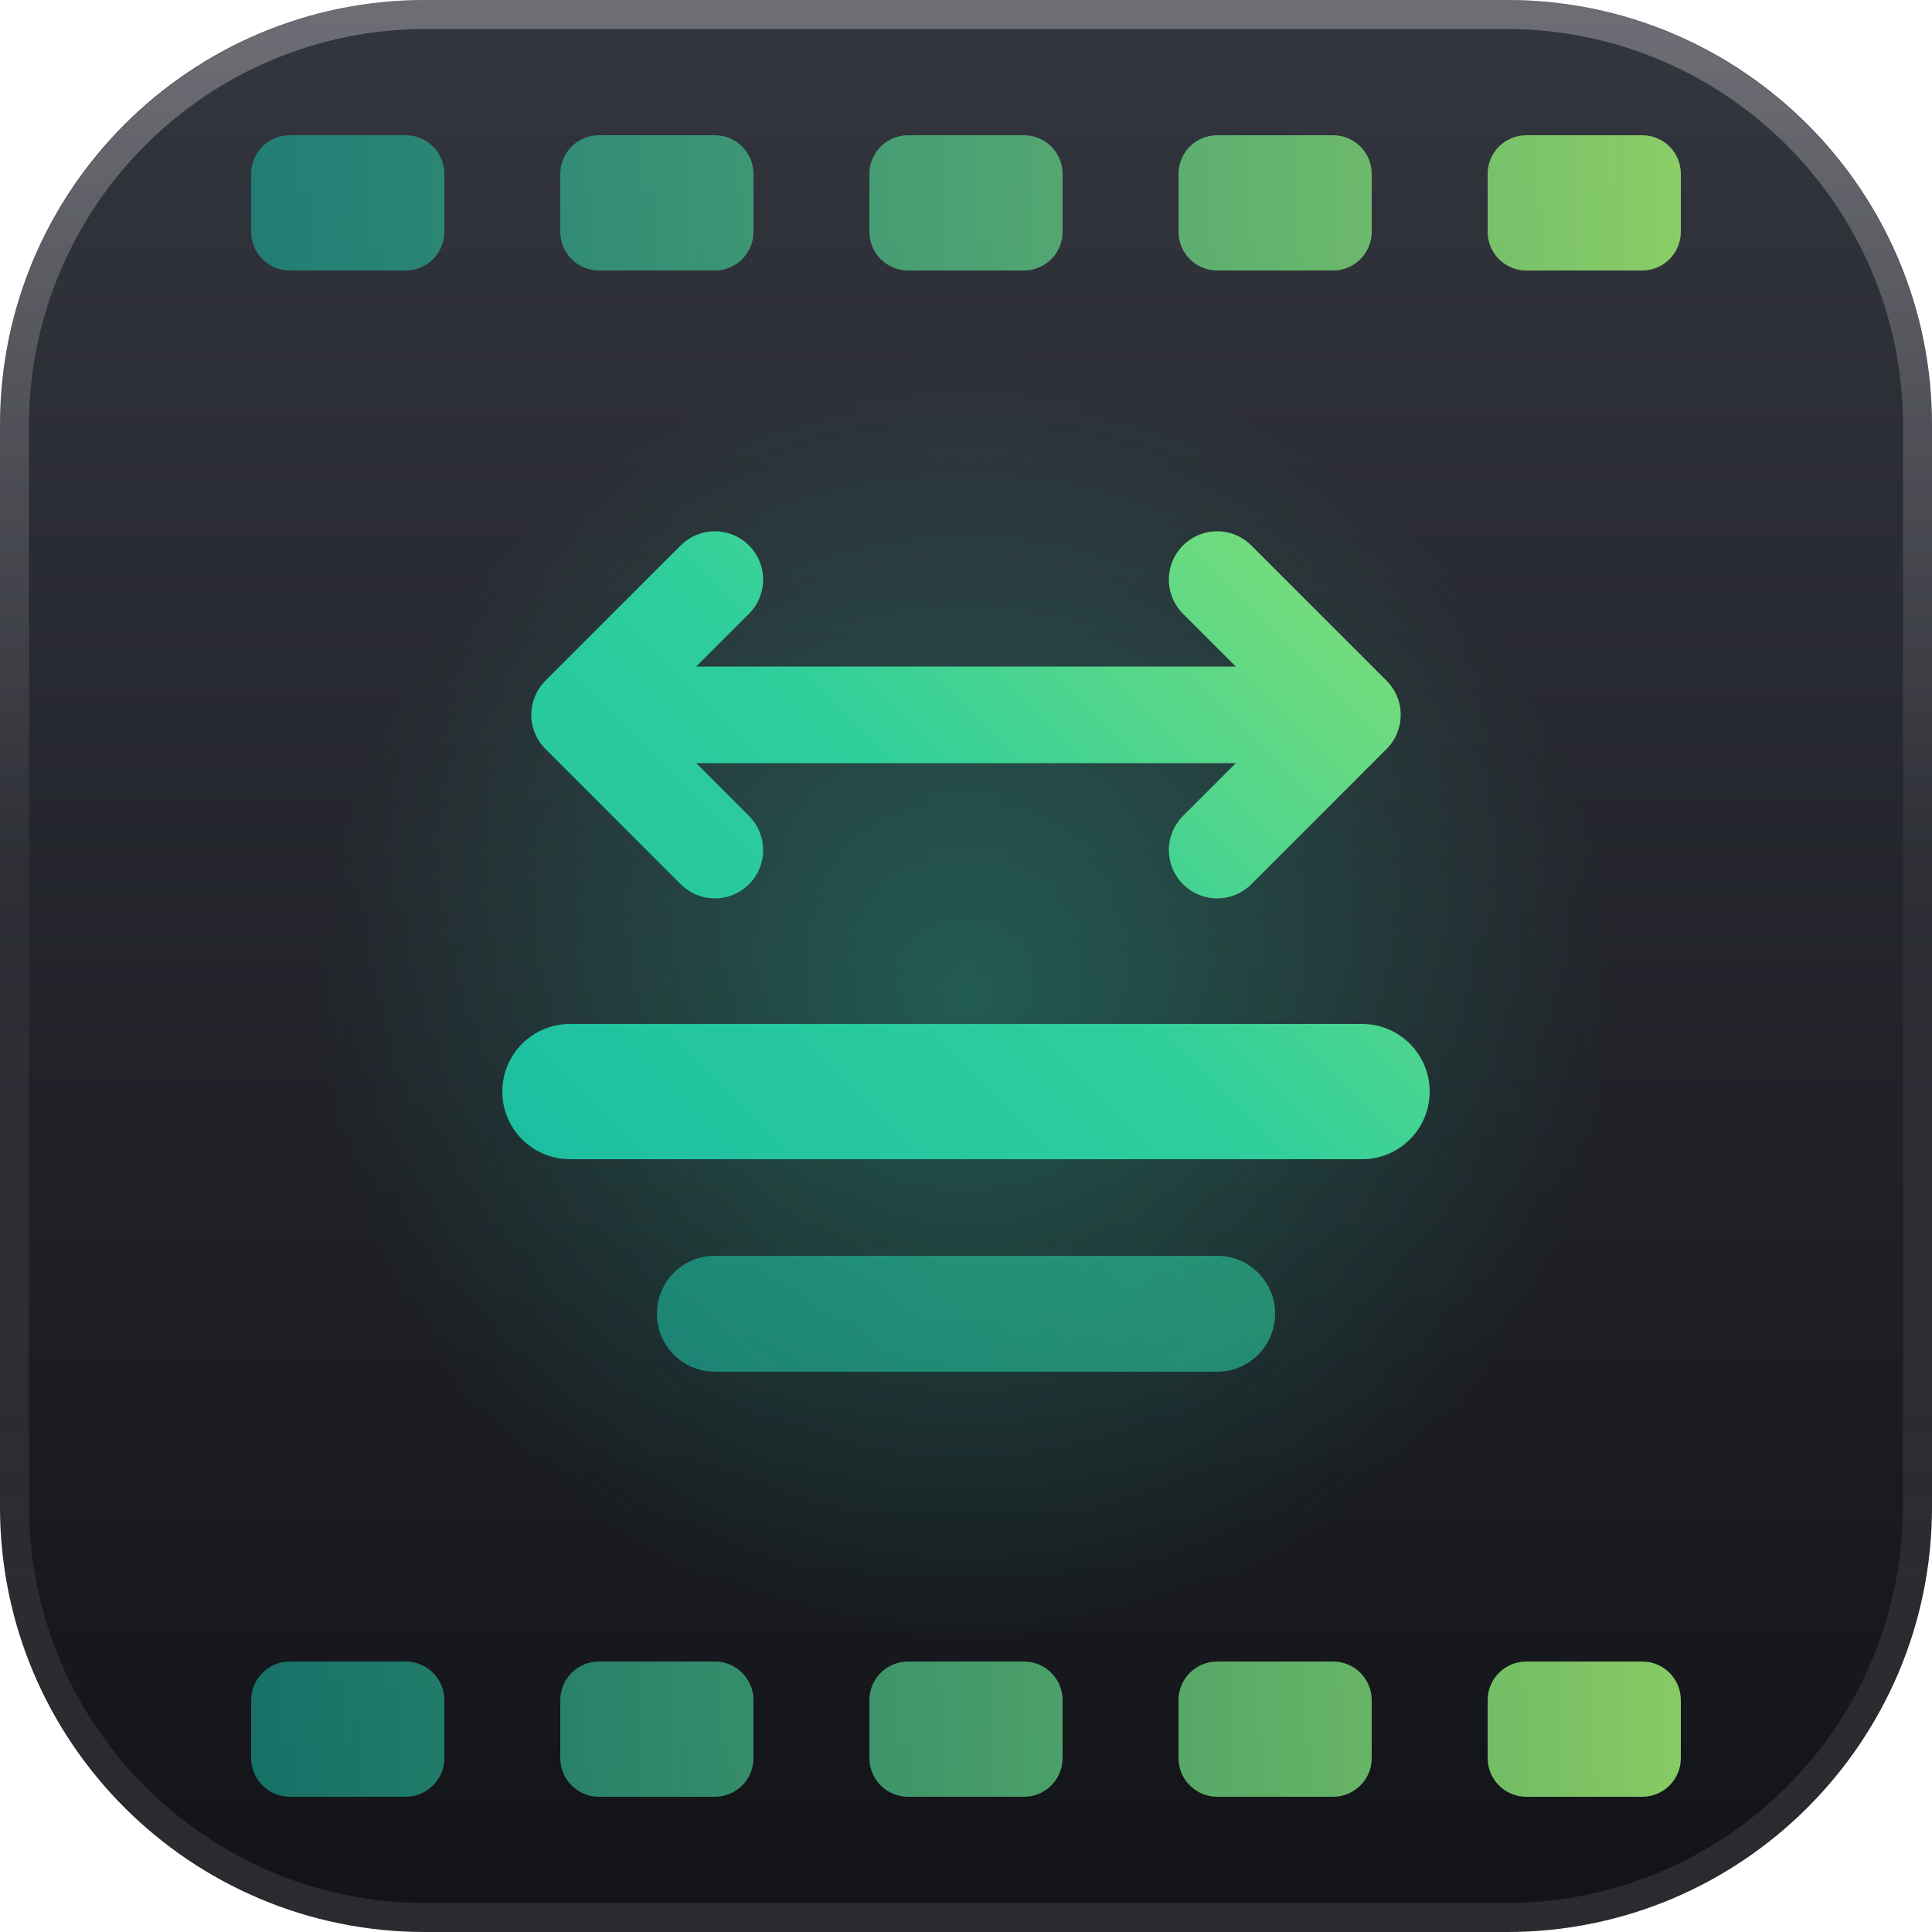
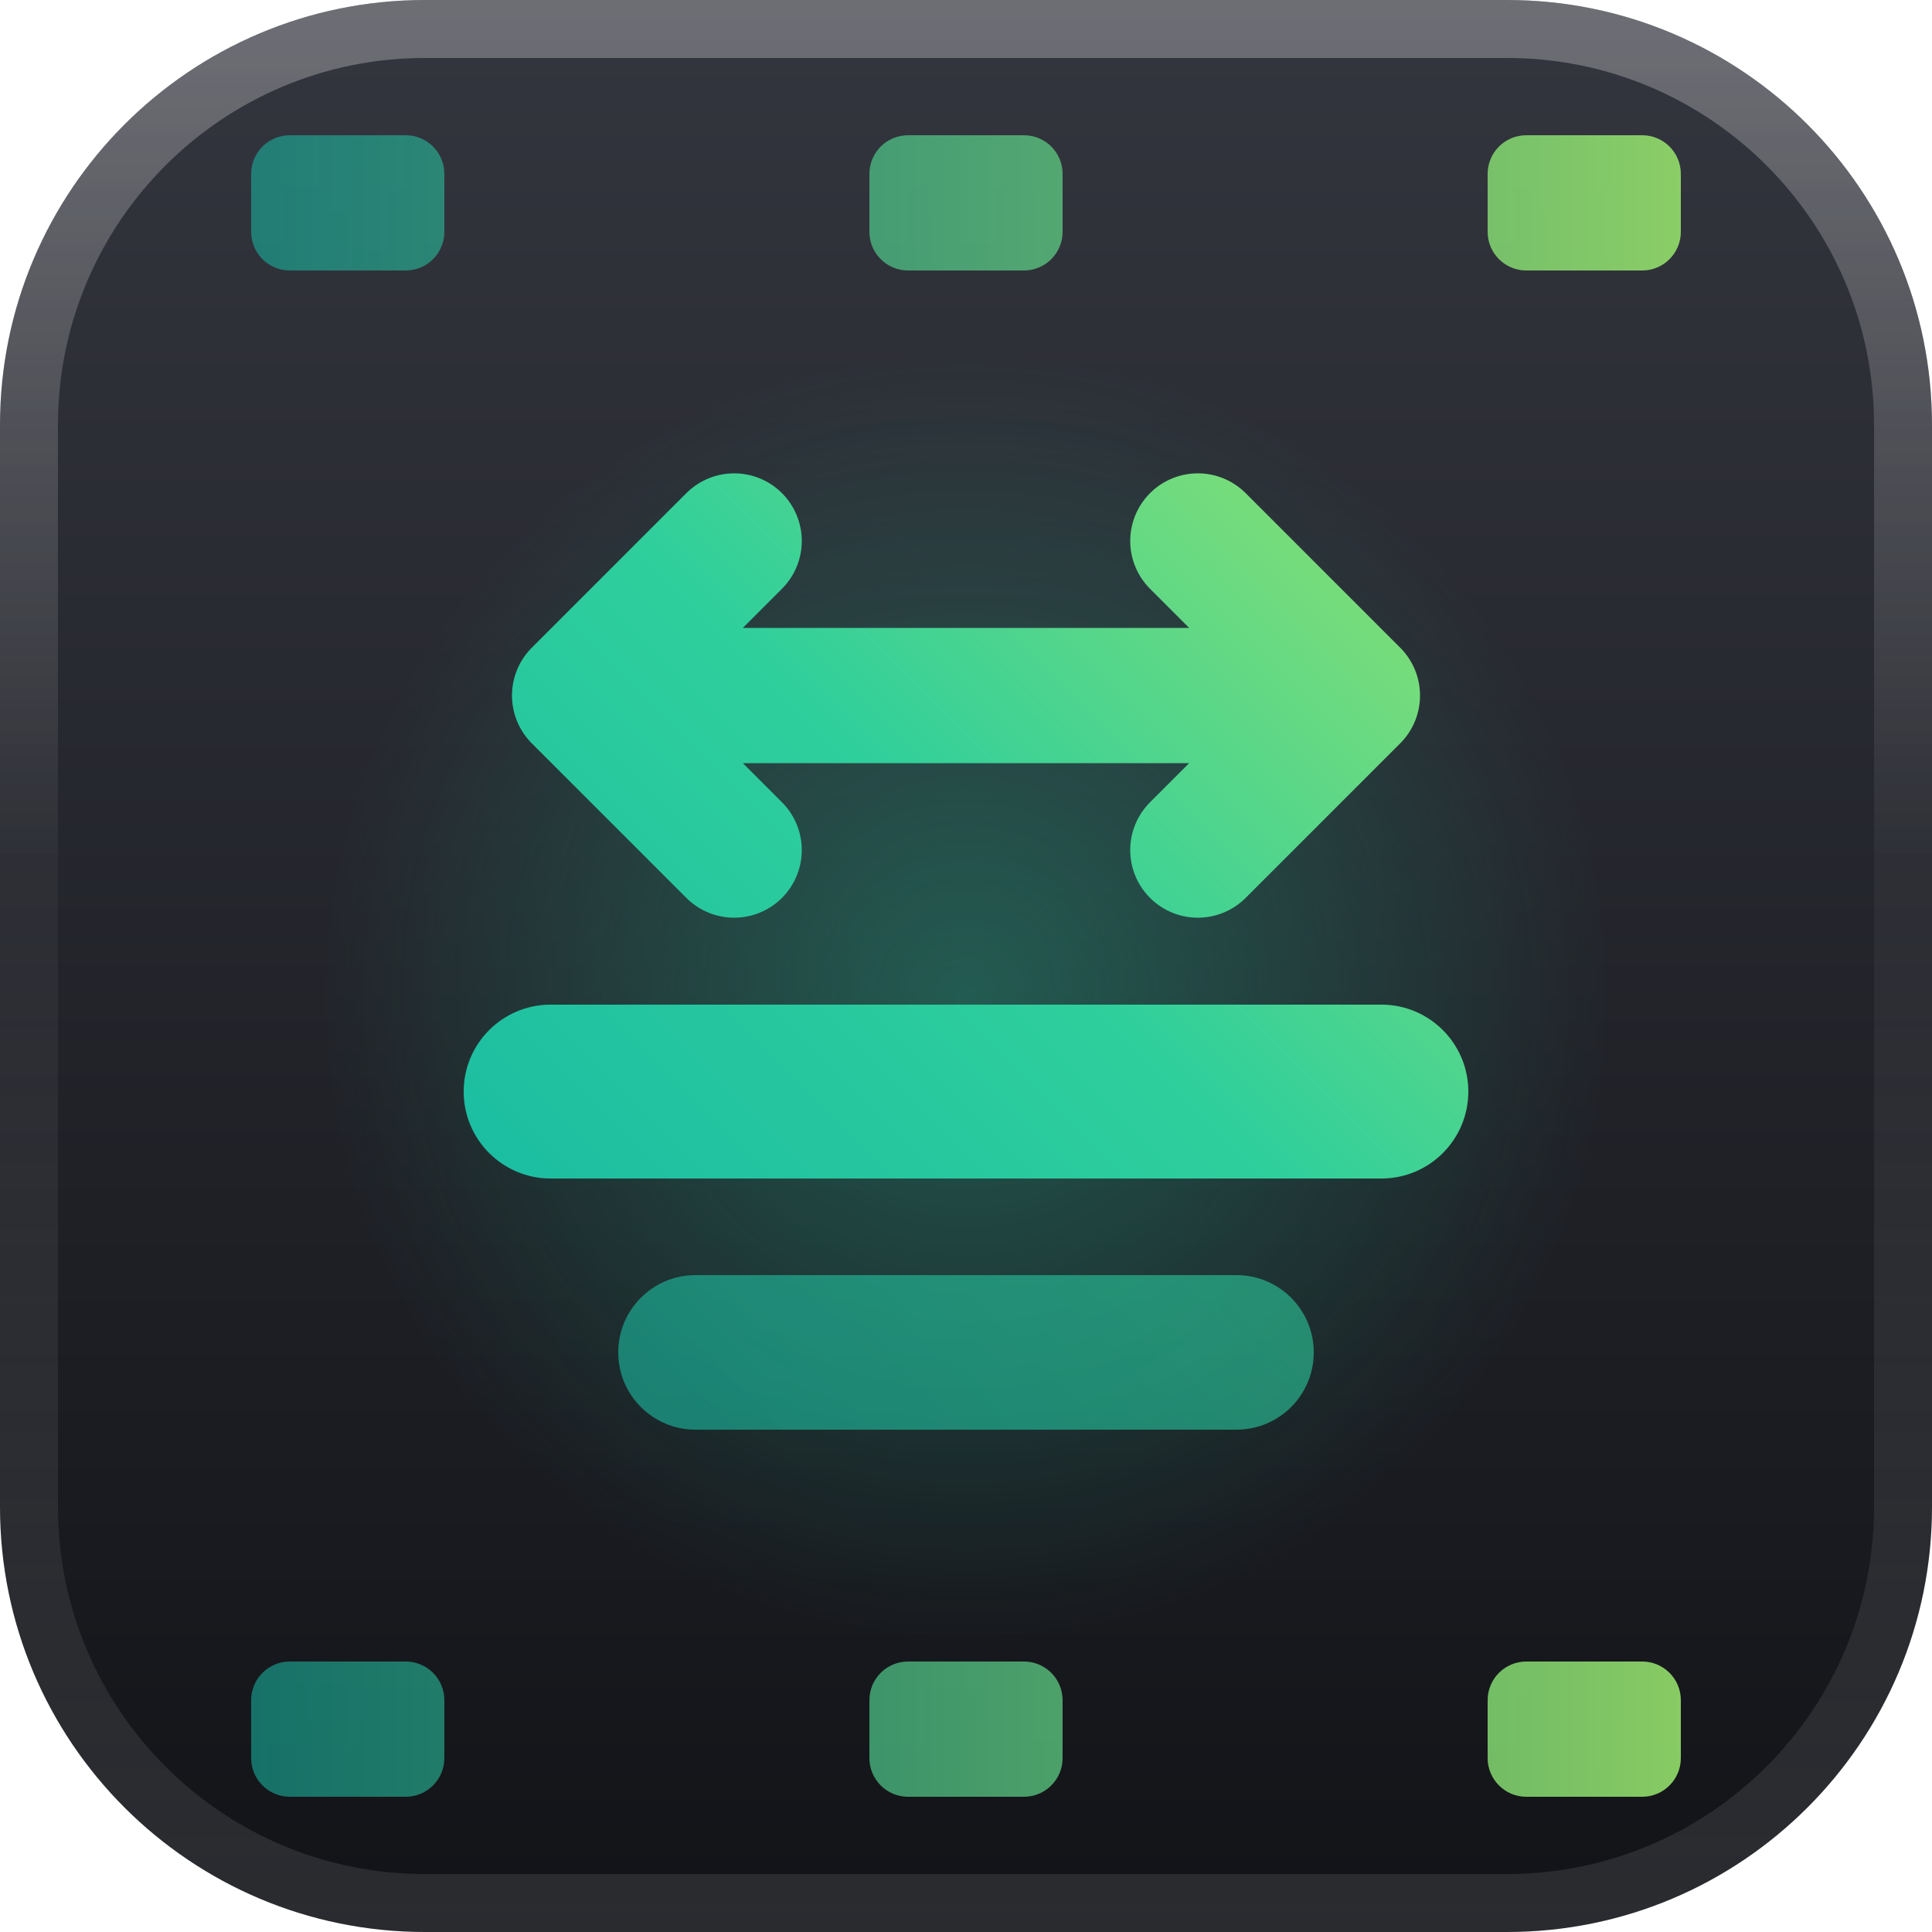
<svg xmlns="http://www.w3.org/2000/svg" width="1024" height="1024" viewBox="0 0 100 100">
  <defs>
    <linearGradient id="tile" x1="0" y1="0" x2="0" y2="1">
      <stop offset="0" stop-color="#34363f" />
      <stop offset="1" stop-color="#121317" />
    </linearGradient>
    <linearGradient id="edge" x1="0" y1="0" x2="0" y2="1">
      <stop offset="0" stop-color="#fff" stop-opacity=".28" />
      <stop offset=".45" stop-color="#fff" stop-opacity=".04" />
      <stop offset="1" stop-color="#fff" stop-opacity=".1" />
    </linearGradient>
    <linearGradient id="main" gradientUnits="userSpaceOnUse" x1="22" y1="78" x2="78" y2="22">
      <stop offset="0" stop-color="#12b5a5" />
      <stop offset=".55" stop-color="#2fcf9c" />
      <stop offset="1" stop-color="#9be36a" />
    </linearGradient>
    <linearGradient id="perf" gradientUnits="userSpaceOnUse" x1="10" y1="0" x2="90" y2="0">
      <stop offset="0" stop-color="#12b5a5" stop-opacity=".55" />
      <stop offset="1" stop-color="#9be36a" stop-opacity=".9" />
    </linearGradient>
    <radialGradient id="glow" cx=".5" cy=".52" r=".42">
      <stop offset="0" stop-color="#22c79e" stop-opacity="0.34" />
      <stop offset="1" stop-color="#22c79e" stop-opacity="0" />
    </radialGradient>
  </defs>
  <rect width="100" height="100" rx="22" fill="url(#tile)" />
-   <rect x=".75" y=".75" width="98.5" height="98.5" rx="21.3" fill="none" stroke="url(#edge)" stroke-width="1.5" />
+   <rect x="1.5" y="1.5" width="97" height="97" rx="20.5" fill="none" stroke="url(#edge)" stroke-width="3" />
  <circle cx="50" cy="50" r="40" fill="url(#glow)" />
  <g fill="url(#perf)">
    <rect x="13" y="7" width="10" height="7" rx="2" />
-     <rect x="29" y="7" width="10" height="7" rx="2" />
    <rect x="45" y="7" width="10" height="7" rx="2" />
-     <rect x="61" y="7" width="10" height="7" rx="2" />
    <rect x="77" y="7" width="10" height="7" rx="2" />
    <rect x="13" y="86" width="10" height="7" rx="2" />
-     <rect x="29" y="86" width="10" height="7" rx="2" />
    <rect x="45" y="86" width="10" height="7" rx="2" />
-     <rect x="61" y="86" width="10" height="7" rx="2" />
    <rect x="77" y="86" width="10" height="7" rx="2" />
  </g>
-   <path d="M30 37 H70 M37 30 L30 37 L37 44 M63 30 L70 37 L63 44" fill="none" stroke="url(#main)" stroke-width="5" stroke-linecap="round" stroke-linejoin="round" />
-   <rect x="26" y="53" width="48" height="7" rx="3.5" fill="url(#main)" />
-   <rect x="34" y="65" width="32" height="6" rx="3" fill="url(#main)" opacity=".6" />
+   <path d="M30 36 H70 M38 28 L30 36 L38 44 M62 28 L70 36 L62 44" fill="none" stroke="url(#main)" stroke-width="7" stroke-linecap="round" stroke-linejoin="round" />
+   <rect x="24" y="52" width="52" height="9" rx="4.5" fill="url(#main)" />
+   <rect x="32" y="66" width="36" height="8" rx="4" fill="url(#main)" opacity=".6" />
</svg>
